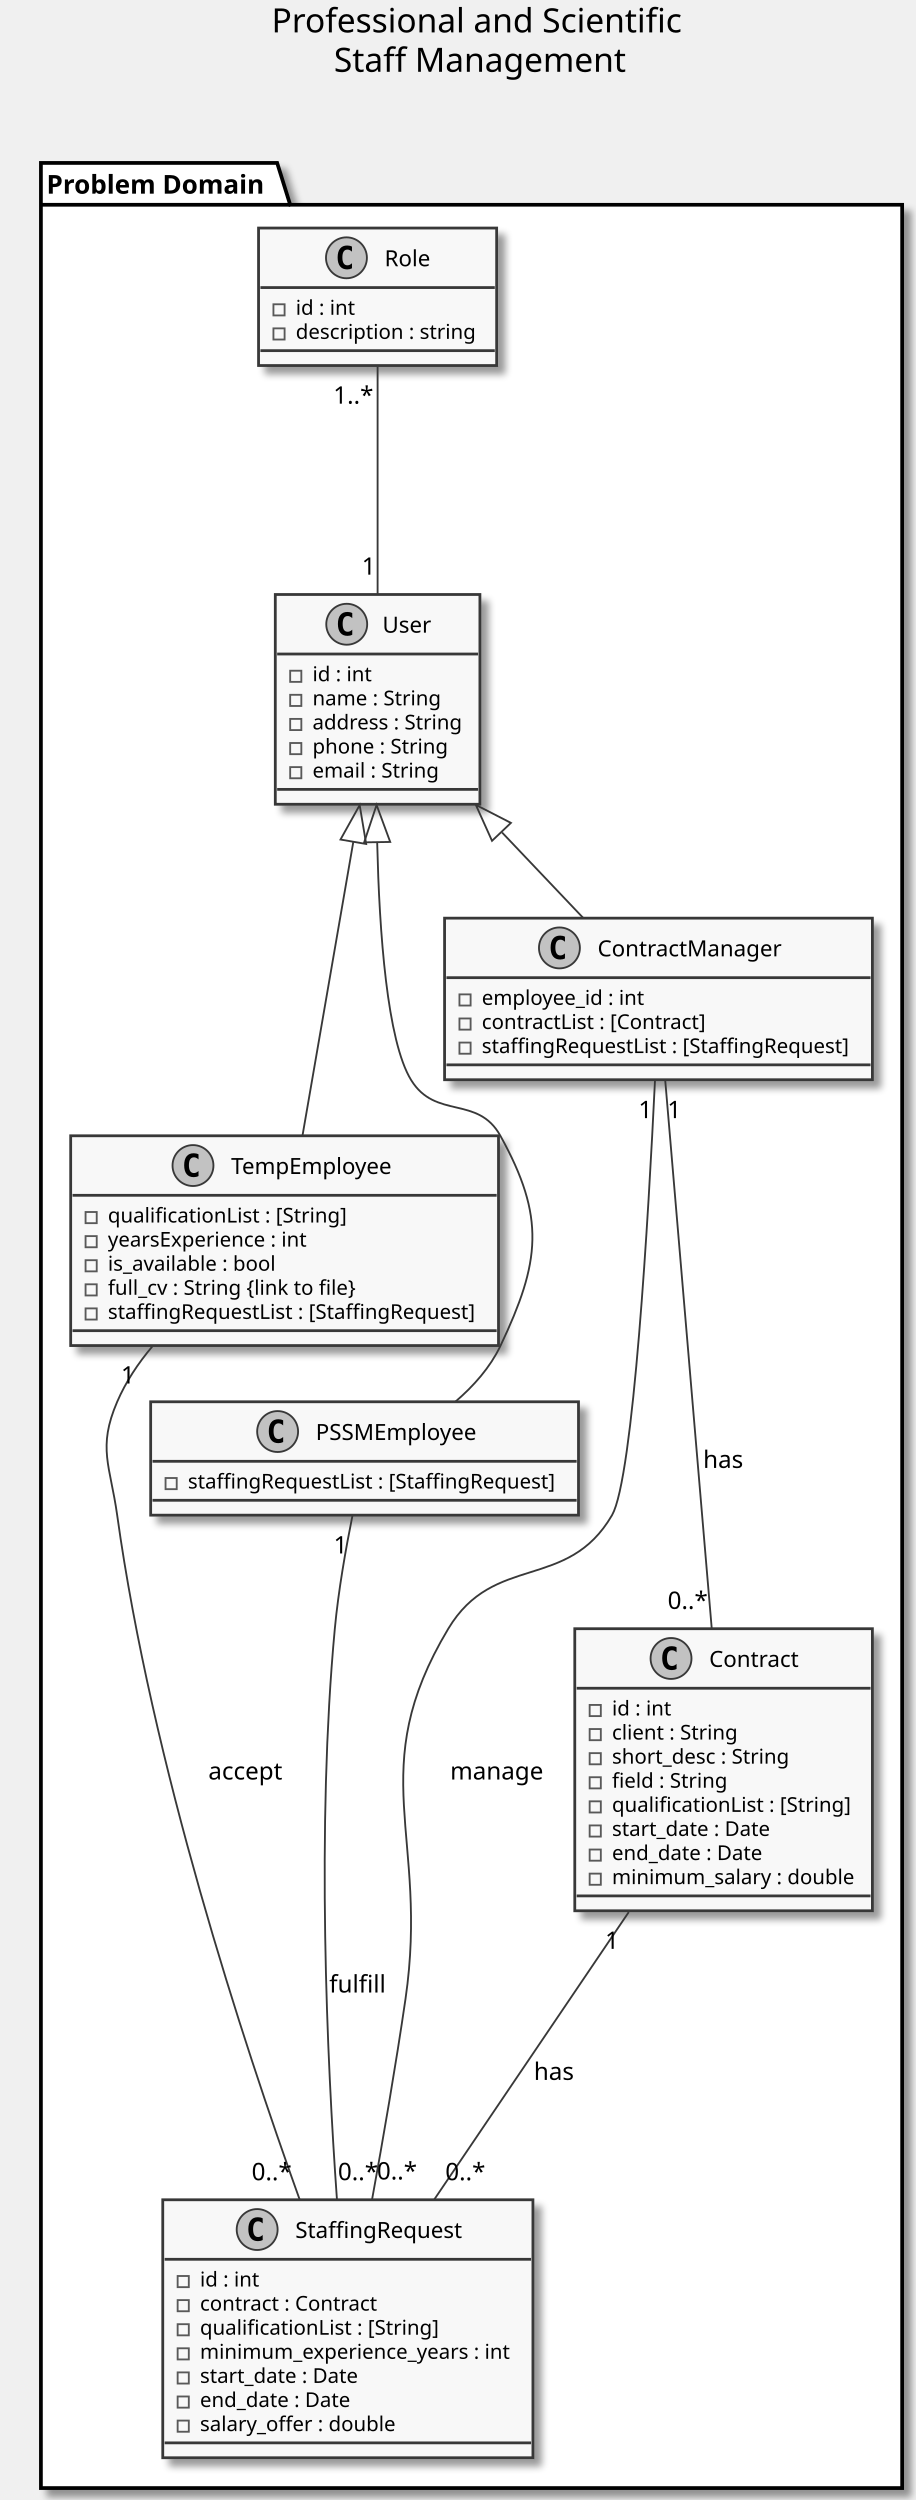
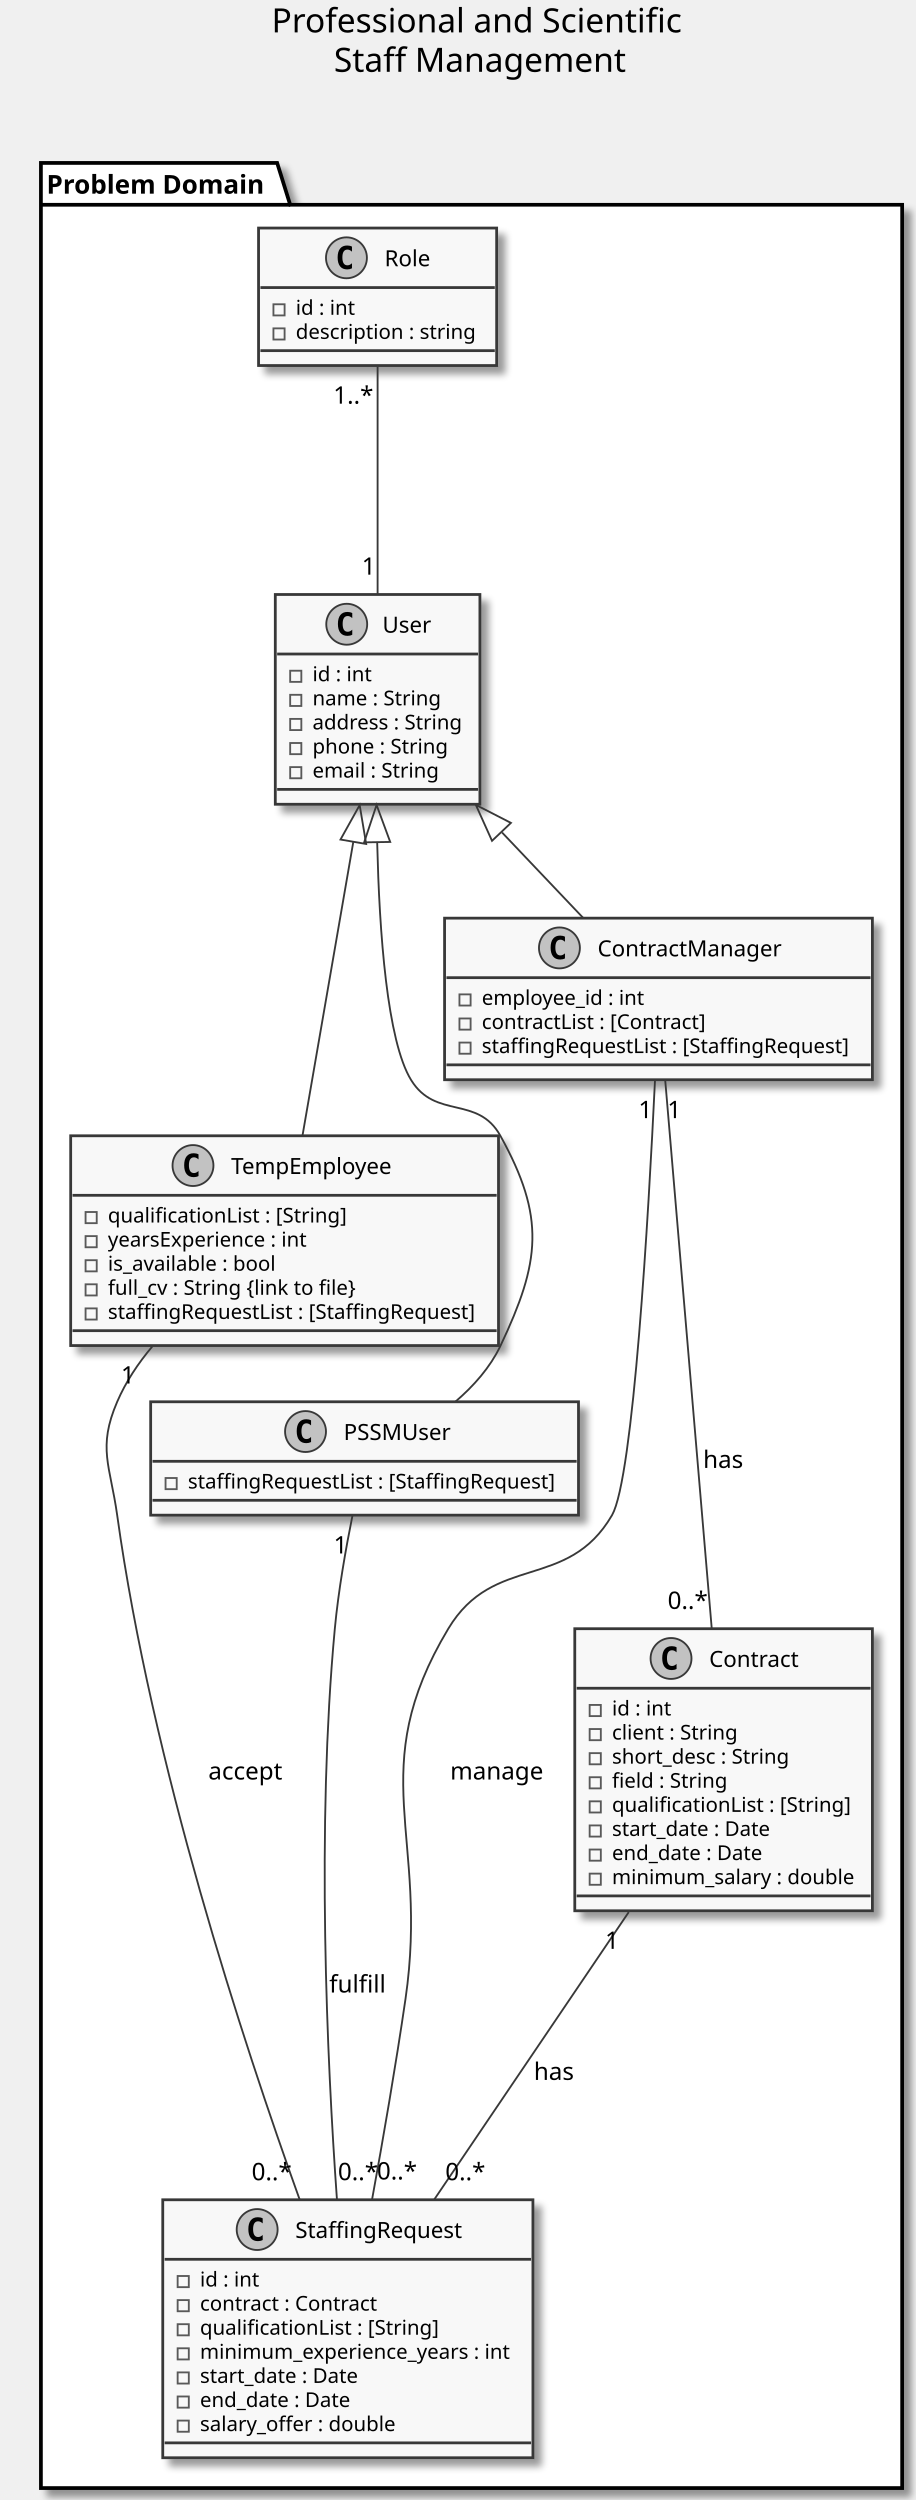
<svg xmlns="http://www.w3.org/2000/svg" height="1344px" style="width:492px;height:1344px;" version="1.1" viewBox="0 0 492 1344" width="492px">
  <defs>
    <filter height="300%" id="f1" width="300%" x="-1" y="-1">
      <feGaussianBlur result="blurOut" stdDeviation="2.0" />
      <feColorMatrix in="blurOut" result="blurOut2" type="matrix" values="0 0 0 0 0 0 0 0 0 0 0 0 0 0 0 0 0 0 .4 0" />
      <feOffset dx="4.0" dy="4.0" in="blurOut2" result="blurOut3" />
      <feBlend in="SourceGraphic" in2="blurOut3" mode="normal" />
    </filter>
  </defs>
  <g>
    <text fill="#000000" font-family="sans-serif" font-size="18" lengthAdjust="spacingAndGlyphs" textLength="227" x="146" y="17.402">Professional and Scientific</text>
    <text fill="#000000" font-family="sans-serif" font-size="18" lengthAdjust="spacingAndGlyphs" textLength="160" x="179.5" y="38.602">Staff Management</text>
    <text fill="#000000" font-family="sans-serif" font-size="18" lengthAdjust="spacingAndGlyphs" textLength="0" x="262.5" y="59.801" />
    <polygon fill="#FFFFFF" filter="url(#f1)" points="22,87.598,149,87.598,156,110.086,485,110.086,485,1337.598,22,1337.598,22,87.598" style="stroke: #000000; stroke-width: 2.0;" />
    <line style="stroke: #000000; stroke-width: 2.0;" x1="22" x2="156" y1="110.086" y2="110.086" />
    <text fill="#000000" font-family="sans-serif" font-size="14" font-weight="bold" lengthAdjust="spacingAndGlyphs" textLength="121" x="25" y="104.133">Problem Domain</text>
    <rect fill="#F8F8F8" filter="url(#f1)" height="73.91" style="stroke: #383838; stroke-width: 1.5;" width="128" x="139" y="122.598" />
    <ellipse cx="186.25" cy="138.598" fill="#C2C2C2" rx="11" ry="11" style="stroke: #383838; stroke-width: 1.0;" />
    <path d="M189.223,144.241 Q188.642,144.54 188.003,144.689 Q187.364,144.838 186.658,144.838 Q184.151,144.838 182.832,143.186 Q181.512,141.535 181.512,138.414 Q181.512,135.284 182.832,133.632 Q184.151,131.981 186.658,131.981 Q187.364,131.981 188.011,132.13 Q188.659,132.279 189.223,132.578 L189.223,135.301 Q188.592,134.72 187.999,134.45 Q187.405,134.18 186.774,134.18 Q185.43,134.18 184.745,135.247 Q184.06,136.314 184.06,138.414 Q184.06,140.505 184.745,141.572 Q185.43,142.639 186.774,142.639 Q187.405,142.639 187.999,142.369 Q188.592,142.099 189.223,141.518 Z " />
    <text fill="#000000" font-family="sans-serif" font-size="12" lengthAdjust="spacingAndGlyphs" textLength="25" x="206.75" y="143.133">Role</text>
    <line style="stroke: #383838; stroke-width: 1.5;" x1="140" x2="266" y1="154.598" y2="154.598" />
    <rect fill="none" height="6" style="stroke: #595959; stroke-width: 1.0;" width="6" x="147" y="163.575" />
    <text fill="#000000" font-family="sans-serif" font-size="11" lengthAdjust="spacingAndGlyphs" textLength="33" x="159" y="169.232">id : int</text>
    <rect fill="none" height="6" style="stroke: #595959; stroke-width: 1.0;" width="6" x="147" y="176.53" />
    <text fill="#000000" font-family="sans-serif" font-size="11" lengthAdjust="spacingAndGlyphs" textLength="102" x="159" y="182.188">description : string</text>
    <line style="stroke: #383838; stroke-width: 1.5;" x1="140" x2="266" y1="188.508" y2="188.508" />
    <rect fill="#F8F8F8" filter="url(#f1)" height="112.775" style="stroke: #383838; stroke-width: 1.5;" width="110" x="148" y="319.598" />
    <ellipse cx="186.4" cy="335.598" fill="#C2C2C2" rx="11" ry="11" style="stroke: #383838; stroke-width: 1.0;" />
    <path d="M189.373,341.241 Q188.792,341.54 188.153,341.689 Q187.514,341.838 186.808,341.838 Q184.301,341.838 182.982,340.187 Q181.662,338.535 181.662,335.414 Q181.662,332.284 182.982,330.632 Q184.301,328.981 186.808,328.981 Q187.514,328.981 188.161,329.13 Q188.809,329.279 189.373,329.578 L189.373,332.301 Q188.742,331.72 188.149,331.45 Q187.555,331.18 186.924,331.18 Q185.58,331.18 184.895,332.247 Q184.21,333.313 184.21,335.414 Q184.21,337.505 184.895,338.572 Q185.58,339.639 186.924,339.639 Q187.555,339.639 188.149,339.369 Q188.742,339.099 189.373,338.518 Z " />
    <text fill="#000000" font-family="sans-serif" font-size="12" lengthAdjust="spacingAndGlyphs" textLength="26" x="205.6" y="340.133">User</text>
    <line style="stroke: #383838; stroke-width: 1.5;" x1="149" x2="257" y1="351.598" y2="351.598" />
    <rect fill="none" height="6" style="stroke: #595959; stroke-width: 1.0;" width="6" x="156" y="360.575" />
    <text fill="#000000" font-family="sans-serif" font-size="11" lengthAdjust="spacingAndGlyphs" textLength="33" x="168" y="366.232">id : int</text>
    <rect fill="none" height="6" style="stroke: #595959; stroke-width: 1.0;" width="6" x="156" y="373.53" />
    <text fill="#000000" font-family="sans-serif" font-size="11" lengthAdjust="spacingAndGlyphs" textLength="70" x="168" y="379.188">name : String</text>
    <rect fill="none" height="6" style="stroke: #595959; stroke-width: 1.0;" width="6" x="156" y="386.485" />
    <text fill="#000000" font-family="sans-serif" font-size="11" lengthAdjust="spacingAndGlyphs" textLength="84" x="168" y="392.143">address : String</text>
    <rect fill="none" height="6" style="stroke: #595959; stroke-width: 1.0;" width="6" x="156" y="399.44" />
    <text fill="#000000" font-family="sans-serif" font-size="11" lengthAdjust="spacingAndGlyphs" textLength="75" x="168" y="405.098">phone : String</text>
    <rect fill="none" height="6" style="stroke: #595959; stroke-width: 1.0;" width="6" x="156" y="412.396" />
    <text fill="#000000" font-family="sans-serif" font-size="11" lengthAdjust="spacingAndGlyphs" textLength="69" x="168" y="418.053">email : String</text>
    <line style="stroke: #383838; stroke-width: 1.5;" x1="149" x2="257" y1="424.373" y2="424.373" />
    <rect fill="#F8F8F8" filter="url(#f1)" height="112.775" style="stroke: #383838; stroke-width: 1.5;" width="230" x="38" y="610.598" />
    <ellipse cx="103.75" cy="626.598" fill="#C2C2C2" rx="11" ry="11" style="stroke: #383838; stroke-width: 1.0;" />
    <path d="M106.723,632.241 Q106.142,632.54 105.503,632.689 Q104.864,632.838 104.158,632.838 Q101.651,632.838 100.332,631.187 Q99.012,629.535 99.012,626.414 Q99.012,623.284 100.332,621.632 Q101.651,619.981 104.158,619.981 Q104.864,619.981 105.511,620.13 Q106.159,620.279 106.723,620.578 L106.723,623.301 Q106.092,622.72 105.499,622.45 Q104.905,622.18 104.274,622.18 Q102.93,622.18 102.245,623.247 Q101.56,624.313 101.56,626.414 Q101.56,628.505 102.245,629.572 Q102.93,630.639 104.274,630.639 Q104.905,630.639 105.499,630.369 Q106.092,630.099 106.723,629.518 Z " />
    <text fill="#000000" font-family="sans-serif" font-size="12" lengthAdjust="spacingAndGlyphs" textLength="90" x="124.25" y="631.133">TempEmployee</text>
    <line style="stroke: #383838; stroke-width: 1.5;" x1="39" x2="267" y1="642.598" y2="642.598" />
    <rect fill="none" height="6" style="stroke: #595959; stroke-width: 1.0;" width="6" x="46" y="651.575" />
    <text fill="#000000" font-family="sans-serif" font-size="11" lengthAdjust="spacingAndGlyphs" textLength="134" x="58" y="657.232">qualificationList : [String]</text>
    <rect fill="none" height="6" style="stroke: #595959; stroke-width: 1.0;" width="6" x="46" y="664.53" />
    <text fill="#000000" font-family="sans-serif" font-size="11" lengthAdjust="spacingAndGlyphs" textLength="111" x="58" y="670.188">yearsExperience : int</text>
    <rect fill="none" height="6" style="stroke: #595959; stroke-width: 1.0;" width="6" x="46" y="677.485" />
    <text fill="#000000" font-family="sans-serif" font-size="11" lengthAdjust="spacingAndGlyphs" textLength="94" x="58" y="683.143">is_available : bool</text>
    <rect fill="none" height="6" style="stroke: #595959; stroke-width: 1.0;" width="6" x="46" y="690.44" />
    <text fill="#000000" font-family="sans-serif" font-size="11" lengthAdjust="spacingAndGlyphs" textLength="139" x="58" y="696.098">full_cv : String {link to file}</text>
    <rect fill="none" height="6" style="stroke: #595959; stroke-width: 1.0;" width="6" x="46" y="703.395" />
    <text fill="#000000" font-family="sans-serif" font-size="11" lengthAdjust="spacingAndGlyphs" textLength="204" x="58" y="709.053">staffingRequestList : [StaffingRequest]</text>
    <line style="stroke: #383838; stroke-width: 1.5;" x1="39" x2="267" y1="715.373" y2="715.373" />
    <rect fill="#F8F8F8" filter="url(#f1)" height="60.955" style="stroke: #383838; stroke-width: 1.5;" width="230" x="81" y="753.598" />
-     <ellipse cx="149.25" cy="769.598" fill="#C2C2C2" rx="11" ry="11" style="stroke: #383838; stroke-width: 1.0;" />
-     <path d="M152.223,775.241 Q151.642,775.54 151.003,775.689 Q150.364,775.838 149.658,775.838 Q147.151,775.838 145.832,774.187 Q144.512,772.535 144.512,769.414 Q144.512,766.284 145.832,764.632 Q147.151,762.981 149.658,762.981 Q150.364,762.981 151.011,763.13 Q151.659,763.279 152.223,763.578 L152.223,766.301 Q151.592,765.72 150.999,765.45 Q150.405,765.18 149.774,765.18 Q148.43,765.18 147.745,766.247 Q147.06,767.313 147.06,769.414 Q147.06,771.505 147.745,772.572 Q148.43,773.639 149.774,773.639 Q150.405,773.639 150.999,773.369 Q151.592,773.099 152.223,772.518 Z " />
-     <text fill="#000000" font-family="sans-serif" font-size="12" lengthAdjust="spacingAndGlyphs" textLength="85" x="169.75" y="774.133">PSSMEmployee</text>
+     <ellipse cx="164.25" cy="769.598" fill="#C2C2C2" rx="11" ry="11" style="stroke: #383838; stroke-width: 1.0;" />
+     <path d="M167.223,775.241 Q166.642,775.54 166.003,775.689 Q165.364,775.838 164.658,775.838 Q162.151,775.838 160.832,774.187 Q159.512,772.535 159.512,769.414 Q159.512,766.284 160.832,764.632 Q162.151,762.981 164.658,762.981 Q165.364,762.981 166.011,763.13 Q166.659,763.279 167.223,763.578 L167.223,766.301 Q166.592,765.72 165.999,765.45 Q165.405,765.18 164.774,765.18 Q163.43,765.18 162.745,766.247 Q162.06,767.313 162.06,769.414 Q162.06,771.505 162.745,772.572 Q163.43,773.639 164.774,773.639 Q165.405,773.639 165.999,773.369 Q166.592,773.099 167.223,772.518 Z " />
+     <text fill="#000000" font-family="sans-serif" font-size="12" lengthAdjust="spacingAndGlyphs" textLength="55" x="184.75" y="774.133">PSSMUser</text>
    <line style="stroke: #383838; stroke-width: 1.5;" x1="82" x2="310" y1="785.598" y2="785.598" />
    <rect fill="none" height="6" style="stroke: #595959; stroke-width: 1.0;" width="6" x="89" y="794.575" />
    <text fill="#000000" font-family="sans-serif" font-size="11" lengthAdjust="spacingAndGlyphs" textLength="204" x="101" y="800.232">staffingRequestList : [StaffingRequest]</text>
    <line style="stroke: #383838; stroke-width: 1.5;" x1="82" x2="310" y1="806.553" y2="806.553" />
    <rect fill="#F8F8F8" filter="url(#f1)" height="86.865" style="stroke: #383838; stroke-width: 1.5;" width="230" x="239" y="493.598" />
    <ellipse cx="300.75" cy="509.598" fill="#C2C2C2" rx="11" ry="11" style="stroke: #383838; stroke-width: 1.0;" />
    <path d="M303.723,515.241 Q303.142,515.54 302.503,515.689 Q301.864,515.838 301.158,515.838 Q298.651,515.838 297.332,514.187 Q296.012,512.535 296.012,509.414 Q296.012,506.284 297.332,504.632 Q298.651,502.981 301.158,502.981 Q301.864,502.981 302.511,503.13 Q303.159,503.279 303.723,503.578 L303.723,506.301 Q303.092,505.72 302.499,505.45 Q301.905,505.18 301.274,505.18 Q299.93,505.18 299.245,506.247 Q298.56,507.313 298.56,509.414 Q298.56,511.505 299.245,512.572 Q299.93,513.639 301.274,513.639 Q301.905,513.639 302.499,513.369 Q303.092,513.099 303.723,512.518 Z " />
    <text fill="#000000" font-family="sans-serif" font-size="12" lengthAdjust="spacingAndGlyphs" textLength="98" x="321.25" y="514.133">ContractManager</text>
    <line style="stroke: #383838; stroke-width: 1.5;" x1="240" x2="468" y1="525.598" y2="525.598" />
    <rect fill="none" height="6" style="stroke: #595959; stroke-width: 1.0;" width="6" x="247" y="534.575" />
    <text fill="#000000" font-family="sans-serif" font-size="11" lengthAdjust="spacingAndGlyphs" textLength="90" x="259" y="540.232">employee_id : int</text>
    <rect fill="none" height="6" style="stroke: #595959; stroke-width: 1.0;" width="6" x="247" y="547.53" />
    <text fill="#000000" font-family="sans-serif" font-size="11" lengthAdjust="spacingAndGlyphs" textLength="128" x="259" y="553.188">contractList : [Contract]</text>
    <rect fill="none" height="6" style="stroke: #595959; stroke-width: 1.0;" width="6" x="247" y="560.485" />
    <text fill="#000000" font-family="sans-serif" font-size="11" lengthAdjust="spacingAndGlyphs" textLength="204" x="259" y="566.143">staffingRequestList : [StaffingRequest]</text>
    <line style="stroke: #383838; stroke-width: 1.5;" x1="240" x2="468" y1="572.463" y2="572.463" />
    <rect fill="#F8F8F8" filter="url(#f1)" height="138.685" style="stroke: #383838; stroke-width: 1.5;" width="199" x="87.5" y="1182.598" />
    <ellipse cx="138.25" cy="1198.598" fill="#C2C2C2" rx="11" ry="11" style="stroke: #383838; stroke-width: 1.0;" />
    <path d="M141.223,1204.241 Q140.642,1204.54 140.003,1204.689 Q139.364,1204.838 138.658,1204.838 Q136.151,1204.838 134.832,1203.187 Q133.512,1201.535 133.512,1198.414 Q133.512,1195.284 134.832,1193.632 Q136.151,1191.98 138.658,1191.98 Q139.364,1191.98 140.011,1192.13 Q140.659,1192.279 141.223,1192.578 L141.223,1195.301 Q140.592,1194.72 139.999,1194.45 Q139.405,1194.18 138.774,1194.18 Q137.43,1194.18 136.745,1195.247 Q136.06,1196.313 136.06,1198.414 Q136.06,1200.505 136.745,1201.572 Q137.43,1202.639 138.774,1202.639 Q139.405,1202.639 139.999,1202.369 Q140.592,1202.099 141.223,1201.518 Z " />
    <text fill="#000000" font-family="sans-serif" font-size="12" lengthAdjust="spacingAndGlyphs" textLength="89" x="158.75" y="1203.133">StaffingRequest</text>
    <line style="stroke: #383838; stroke-width: 1.5;" x1="88.5" x2="285.5" y1="1214.598" y2="1214.598" />
    <rect fill="none" height="6" style="stroke: #595959; stroke-width: 1.0;" width="6" x="95.5" y="1223.575" />
    <text fill="#000000" font-family="sans-serif" font-size="11" lengthAdjust="spacingAndGlyphs" textLength="33" x="107.5" y="1229.232">id : int</text>
    <rect fill="none" height="6" style="stroke: #595959; stroke-width: 1.0;" width="6" x="95.5" y="1236.53" />
    <text fill="#000000" font-family="sans-serif" font-size="11" lengthAdjust="spacingAndGlyphs" textLength="101" x="107.5" y="1242.188">contract : Contract</text>
    <rect fill="none" height="6" style="stroke: #595959; stroke-width: 1.0;" width="6" x="95.5" y="1249.485" />
    <text fill="#000000" font-family="sans-serif" font-size="11" lengthAdjust="spacingAndGlyphs" textLength="134" x="107.5" y="1255.143">qualificationList : [String]</text>
    <rect fill="none" height="6" style="stroke: #595959; stroke-width: 1.0;" width="6" x="95.5" y="1262.44" />
    <text fill="#000000" font-family="sans-serif" font-size="11" lengthAdjust="spacingAndGlyphs" textLength="173" x="107.5" y="1268.098">minimum_experience_years : int</text>
    <rect fill="none" height="6" style="stroke: #595959; stroke-width: 1.0;" width="6" x="95.5" y="1275.396" />
    <text fill="#000000" font-family="sans-serif" font-size="11" lengthAdjust="spacingAndGlyphs" textLength="87" x="107.5" y="1281.053">start_date : Date</text>
    <rect fill="none" height="6" style="stroke: #595959; stroke-width: 1.0;" width="6" x="95.5" y="1288.351" />
    <text fill="#000000" font-family="sans-serif" font-size="11" lengthAdjust="spacingAndGlyphs" textLength="82" x="107.5" y="1294.008">end_date : Date</text>
    <rect fill="none" height="6" style="stroke: #595959; stroke-width: 1.0;" width="6" x="95.5" y="1301.306" />
    <text fill="#000000" font-family="sans-serif" font-size="11" lengthAdjust="spacingAndGlyphs" textLength="110" x="107.5" y="1306.963">salary_offer : double</text>
    <line style="stroke: #383838; stroke-width: 1.5;" x1="88.5" x2="285.5" y1="1313.283" y2="1313.283" />
    <rect fill="#F8F8F8" filter="url(#f1)" height="151.641" style="stroke: #383838; stroke-width: 1.5;" width="160" x="309" y="875.598" />
    <ellipse cx="360.75" cy="891.598" fill="#C2C2C2" rx="11" ry="11" style="stroke: #383838; stroke-width: 1.0;" />
    <path d="M363.723,897.241 Q363.142,897.54 362.503,897.689 Q361.864,897.838 361.158,897.838 Q358.651,897.838 357.332,896.187 Q356.012,894.535 356.012,891.414 Q356.012,888.284 357.332,886.632 Q358.651,884.981 361.158,884.981 Q361.864,884.981 362.511,885.13 Q363.159,885.279 363.723,885.578 L363.723,888.301 Q363.092,887.72 362.499,887.45 Q361.905,887.18 361.274,887.18 Q359.93,887.18 359.245,888.247 Q358.56,889.313 358.56,891.414 Q358.56,893.505 359.245,894.572 Q359.93,895.639 361.274,895.639 Q361.905,895.639 362.499,895.369 Q363.092,895.099 363.723,894.518 Z " />
    <text fill="#000000" font-family="sans-serif" font-size="12" lengthAdjust="spacingAndGlyphs" textLength="48" x="381.25" y="896.133">Contract</text>
    <line style="stroke: #383838; stroke-width: 1.5;" x1="310" x2="468" y1="907.598" y2="907.598" />
    <rect fill="none" height="6" style="stroke: #595959; stroke-width: 1.0;" width="6" x="317" y="916.575" />
    <text fill="#000000" font-family="sans-serif" font-size="11" lengthAdjust="spacingAndGlyphs" textLength="33" x="329" y="922.232">id : int</text>
    <rect fill="none" height="6" style="stroke: #595959; stroke-width: 1.0;" width="6" x="317" y="929.53" />
    <text fill="#000000" font-family="sans-serif" font-size="11" lengthAdjust="spacingAndGlyphs" textLength="70" x="329" y="935.188">client : String</text>
    <rect fill="none" height="6" style="stroke: #595959; stroke-width: 1.0;" width="6" x="317" y="942.485" />
    <text fill="#000000" font-family="sans-serif" font-size="11" lengthAdjust="spacingAndGlyphs" textLength="101" x="329" y="948.143">short_desc : String</text>
    <rect fill="none" height="6" style="stroke: #595959; stroke-width: 1.0;" width="6" x="317" y="955.44" />
    <text fill="#000000" font-family="sans-serif" font-size="11" lengthAdjust="spacingAndGlyphs" textLength="64" x="329" y="961.098">field : String</text>
    <rect fill="none" height="6" style="stroke: #595959; stroke-width: 1.0;" width="6" x="317" y="968.395" />
    <text fill="#000000" font-family="sans-serif" font-size="11" lengthAdjust="spacingAndGlyphs" textLength="134" x="329" y="974.053">qualificationList : [String]</text>
    <rect fill="none" height="6" style="stroke: #595959; stroke-width: 1.0;" width="6" x="317" y="981.351" />
    <text fill="#000000" font-family="sans-serif" font-size="11" lengthAdjust="spacingAndGlyphs" textLength="87" x="329" y="987.008">start_date : Date</text>
    <rect fill="none" height="6" style="stroke: #595959; stroke-width: 1.0;" width="6" x="317" y="994.306" />
    <text fill="#000000" font-family="sans-serif" font-size="11" lengthAdjust="spacingAndGlyphs" textLength="82" x="329" y="999.963">end_date : Date</text>
    <rect fill="none" height="6" style="stroke: #595959; stroke-width: 1.0;" width="6" x="317" y="1007.261" />
    <text fill="#000000" font-family="sans-serif" font-size="11" lengthAdjust="spacingAndGlyphs" textLength="134" x="329" y="1012.918">minimum_salary : double</text>
    <line style="stroke: #383838; stroke-width: 1.5;" x1="310" x2="468" y1="1019.238" y2="1019.238" />
    <path d="M203,196.988 C203,230.568 203,280.938 203,319.558 " fill="none" style="stroke: #383838; stroke-width: 1.0;" />
    <text fill="#000000" font-family="sans-serif" font-size="13" lengthAdjust="spacingAndGlyphs" textLength="22" x="179.178" y="217.024">1..*</text>
    <text fill="#000000" font-family="sans-serif" font-size="13" lengthAdjust="spacingAndGlyphs" textLength="8" x="194.488" y="308.955">1</text>
    <path d="M189.916,452.722 C181.358,502.19 170.367,565.716 162.611,610.547 " fill="none" style="stroke: #383838; stroke-width: 1.0;" />
    <polygon fill="none" points="183.052,451.334,193.359,432.82,196.847,453.721,183.052,451.334" style="stroke: #383838; stroke-width: 1.0;" />
    <path d="M202.774,452.926 C203.931,501.658 208.14,559.633 221,580.598 C234.154,602.042 256.805,588.594 269,610.598 C293.346,654.524 290.549,678.234 269,723.598 C263.528,735.117 254.614,745.141 244.862,753.511 " fill="none" style="stroke: #383838; stroke-width: 1.0;" />
    <polygon fill="none" points="195.772,452.852,202.449,432.742,209.77,452.627,195.772,452.852" style="stroke: #383838; stroke-width: 1.0;" />
    <path d="M269.885,447.527 C284.789,463.22 300.147,479.391 313.594,493.551 " fill="none" style="stroke: #383838; stroke-width: 1.0;" />
    <polygon fill="none" points="264.509,452.031,255.812,432.708,274.661,442.39,264.509,452.031" style="stroke: #383838; stroke-width: 1.0;" />
    <path d="M189.505,814.687 C185.959,832.285 181.911,855.104 180,875.598 C170.041,982.392 175.771,1106.986 181.14,1182.408 " fill="none" style="stroke: #383838; stroke-width: 1.0;" />
    <text fill="#000000" font-family="sans-serif" font-size="13" lengthAdjust="spacingAndGlyphs" textLength="34" x="177" y="1071.166">fulfill</text>
    <text fill="#000000" font-family="sans-serif" font-size="13" lengthAdjust="spacingAndGlyphs" textLength="8" x="179.34" y="835.148">1</text>
    <text fill="#000000" font-family="sans-serif" font-size="13" lengthAdjust="spacingAndGlyphs" textLength="22" x="181.67" y="1172.048">0..*</text>
    <path d="M81.9,723.815 C74.25,732.917 67.591,742.904 63,753.598 C52.305,778.51 59.26,787.746 63,814.598 C81.557,947.828 130.524,1097.521 161.079,1182.444 " fill="none" style="stroke: #383838; stroke-width: 1.0;" />
    <text fill="#000000" font-family="sans-serif" font-size="13" lengthAdjust="spacingAndGlyphs" textLength="41" x="112" y="956.666">accept</text>
    <text fill="#000000" font-family="sans-serif" font-size="13" lengthAdjust="spacingAndGlyphs" textLength="8" x="65.018" y="743.769">1</text>
    <text fill="#000000" font-family="sans-serif" font-size="13" lengthAdjust="spacingAndGlyphs" textLength="22" x="135.272" y="1172.088">0..*</text>
    <path d="M352.128,580.671 C348.648,653.214 340.477,794.893 329,814.598 C305.048,855.72 265.462,834.777 241,875.598 C195.235,951.969 230.818,986.492 218,1074.598 C212.804,1110.311 205.952,1149.899 200.012,1182.517 " fill="none" style="stroke: #383838; stroke-width: 1.0;" />
    <text fill="#000000" font-family="sans-serif" font-size="13" lengthAdjust="spacingAndGlyphs" textLength="49" x="242" y="956.666">manage</text>
    <text fill="#000000" font-family="sans-serif" font-size="13" lengthAdjust="spacingAndGlyphs" textLength="8" x="343.229" y="601.094">1</text>
    <text fill="#000000" font-family="sans-serif" font-size="13" lengthAdjust="spacingAndGlyphs" textLength="22" x="202.638" y="1171.688">0..*</text>
    <path d="M357.614,580.689 C363.517,650.265 375.305,789.188 382.634,875.576 " fill="none" style="stroke: #383838; stroke-width: 1.0;" />
    <text fill="#000000" font-family="sans-serif" font-size="13" lengthAdjust="spacingAndGlyphs" textLength="22" x="378" y="789.166">has</text>
    <text fill="#000000" font-family="sans-serif" font-size="13" lengthAdjust="spacingAndGlyphs" textLength="8" x="358.78" y="601.114">1</text>
    <text fill="#000000" font-family="sans-serif" font-size="13" lengthAdjust="spacingAndGlyphs" textLength="22" x="358.925" y="864.955">0..*</text>
    <path d="M338.027,1027.922 C305.886,1075.418 264.702,1136.276 233.462,1182.44 " fill="none" style="stroke: #383838; stroke-width: 1.0;" />
    <text fill="#000000" font-family="sans-serif" font-size="13" lengthAdjust="spacingAndGlyphs" textLength="22" x="287" y="1118.166">has</text>
    <text fill="#000000" font-family="sans-serif" font-size="13" lengthAdjust="spacingAndGlyphs" textLength="8" x="325.303" y="1047.722">1</text>
    <text fill="#000000" font-family="sans-serif" font-size="13" lengthAdjust="spacingAndGlyphs" textLength="22" x="239.388" y="1172.083">0..*</text>
  </g>
</svg>
